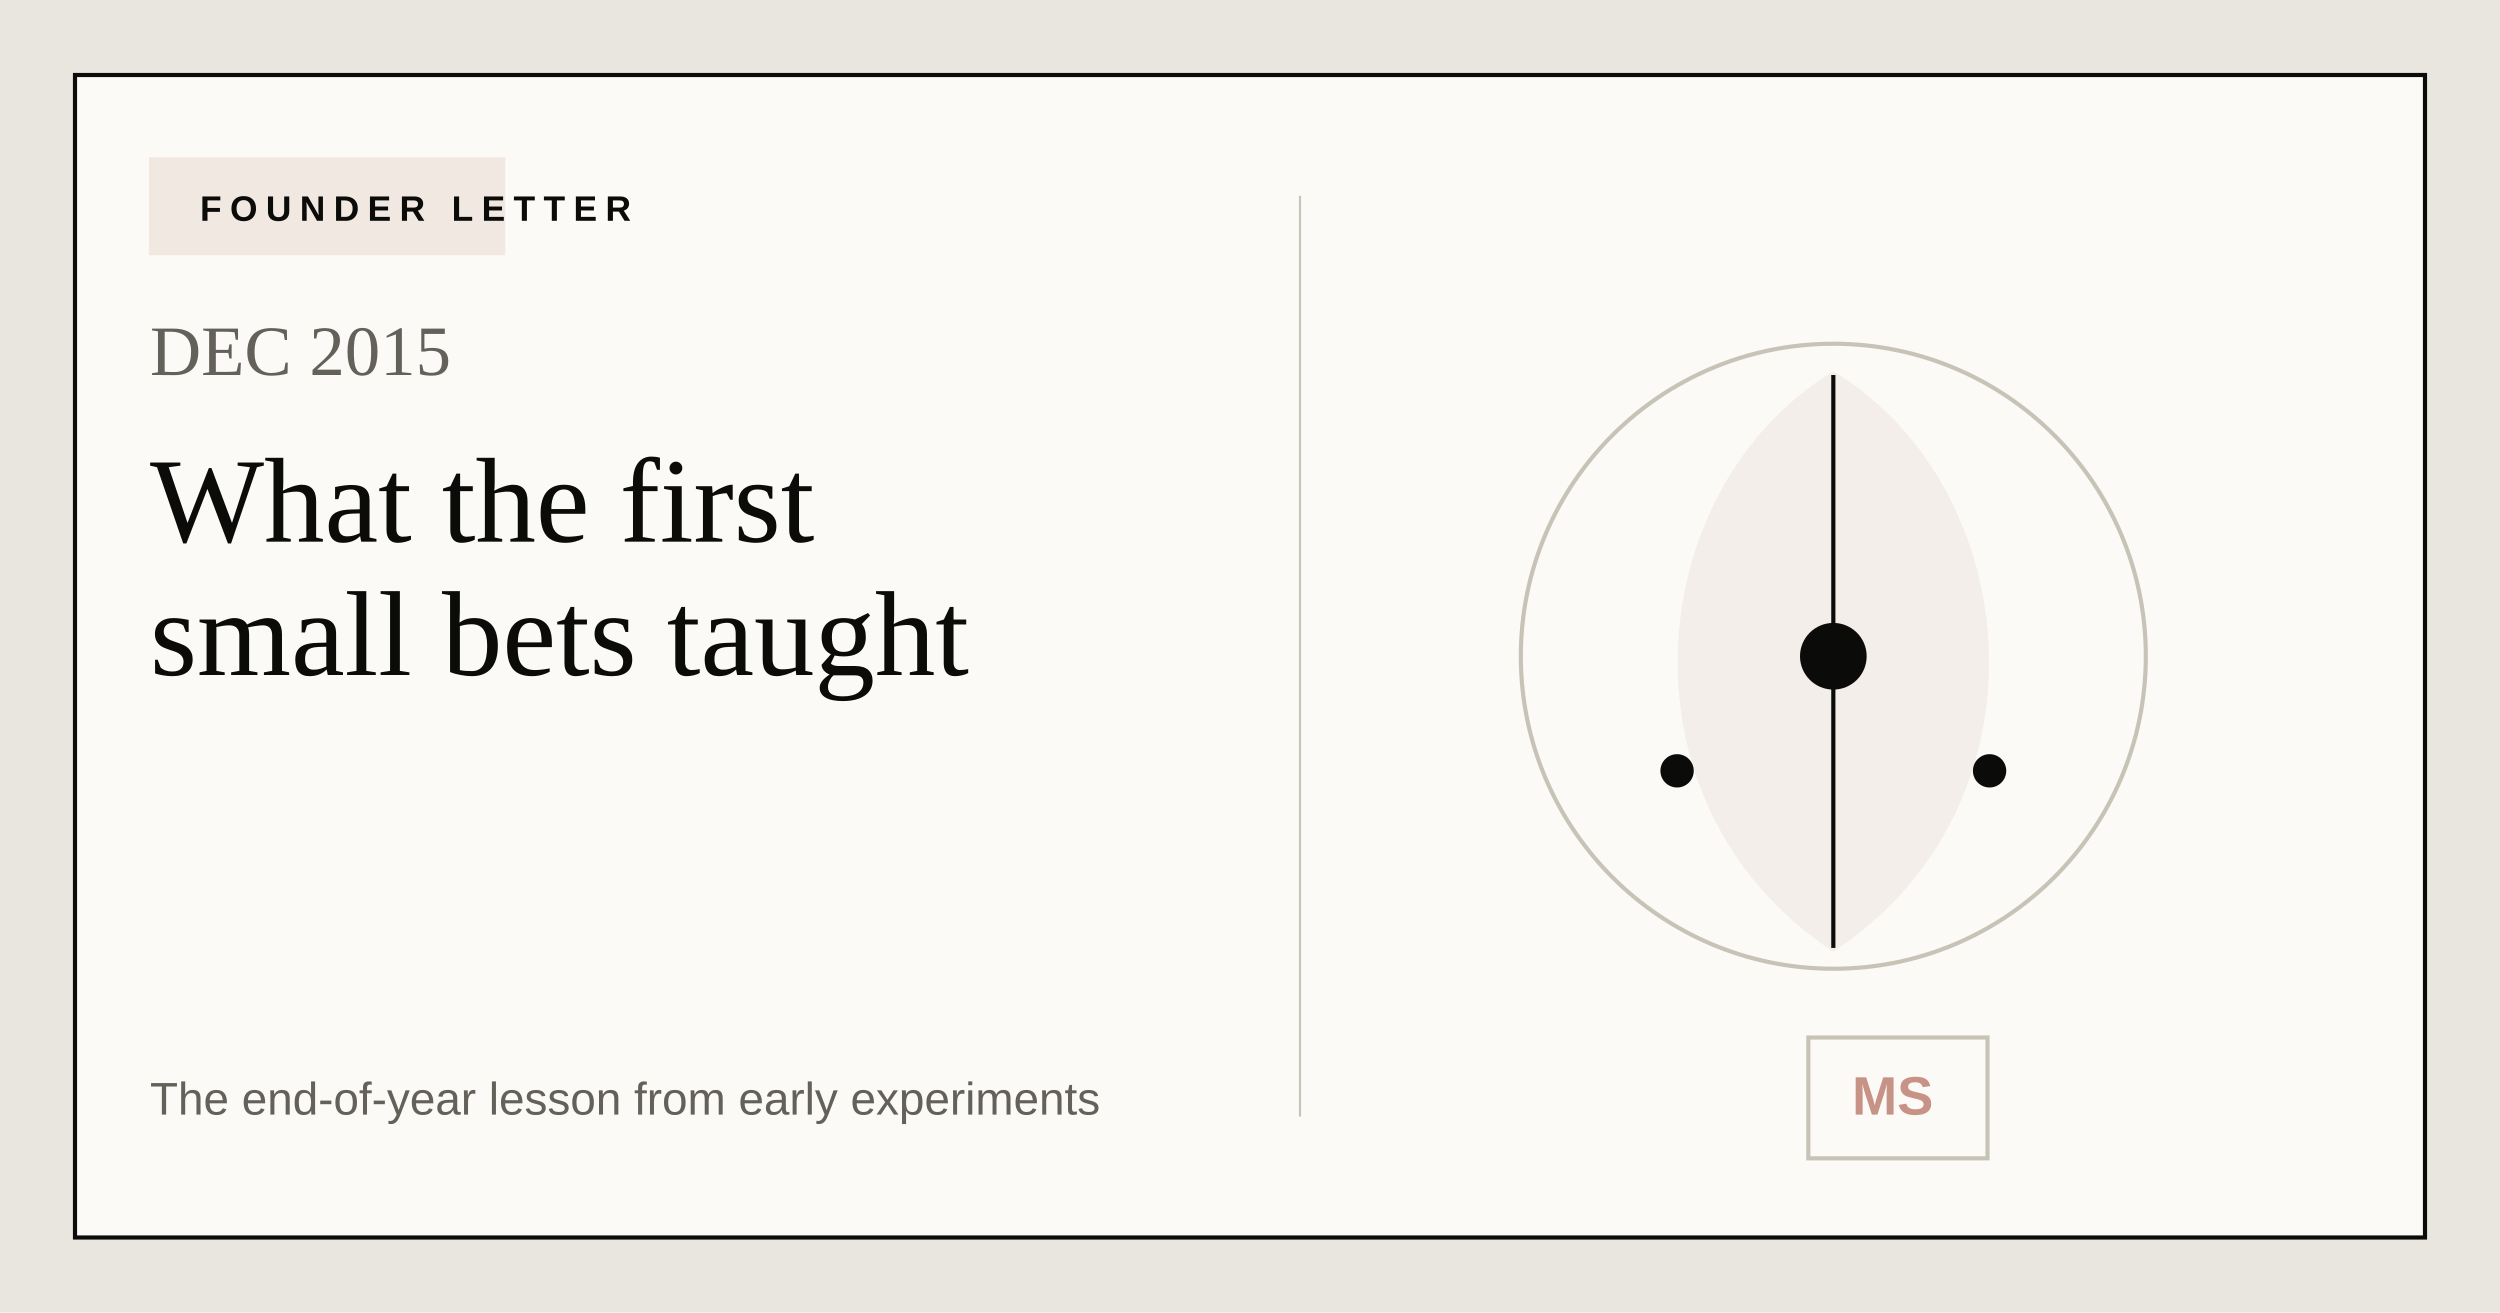
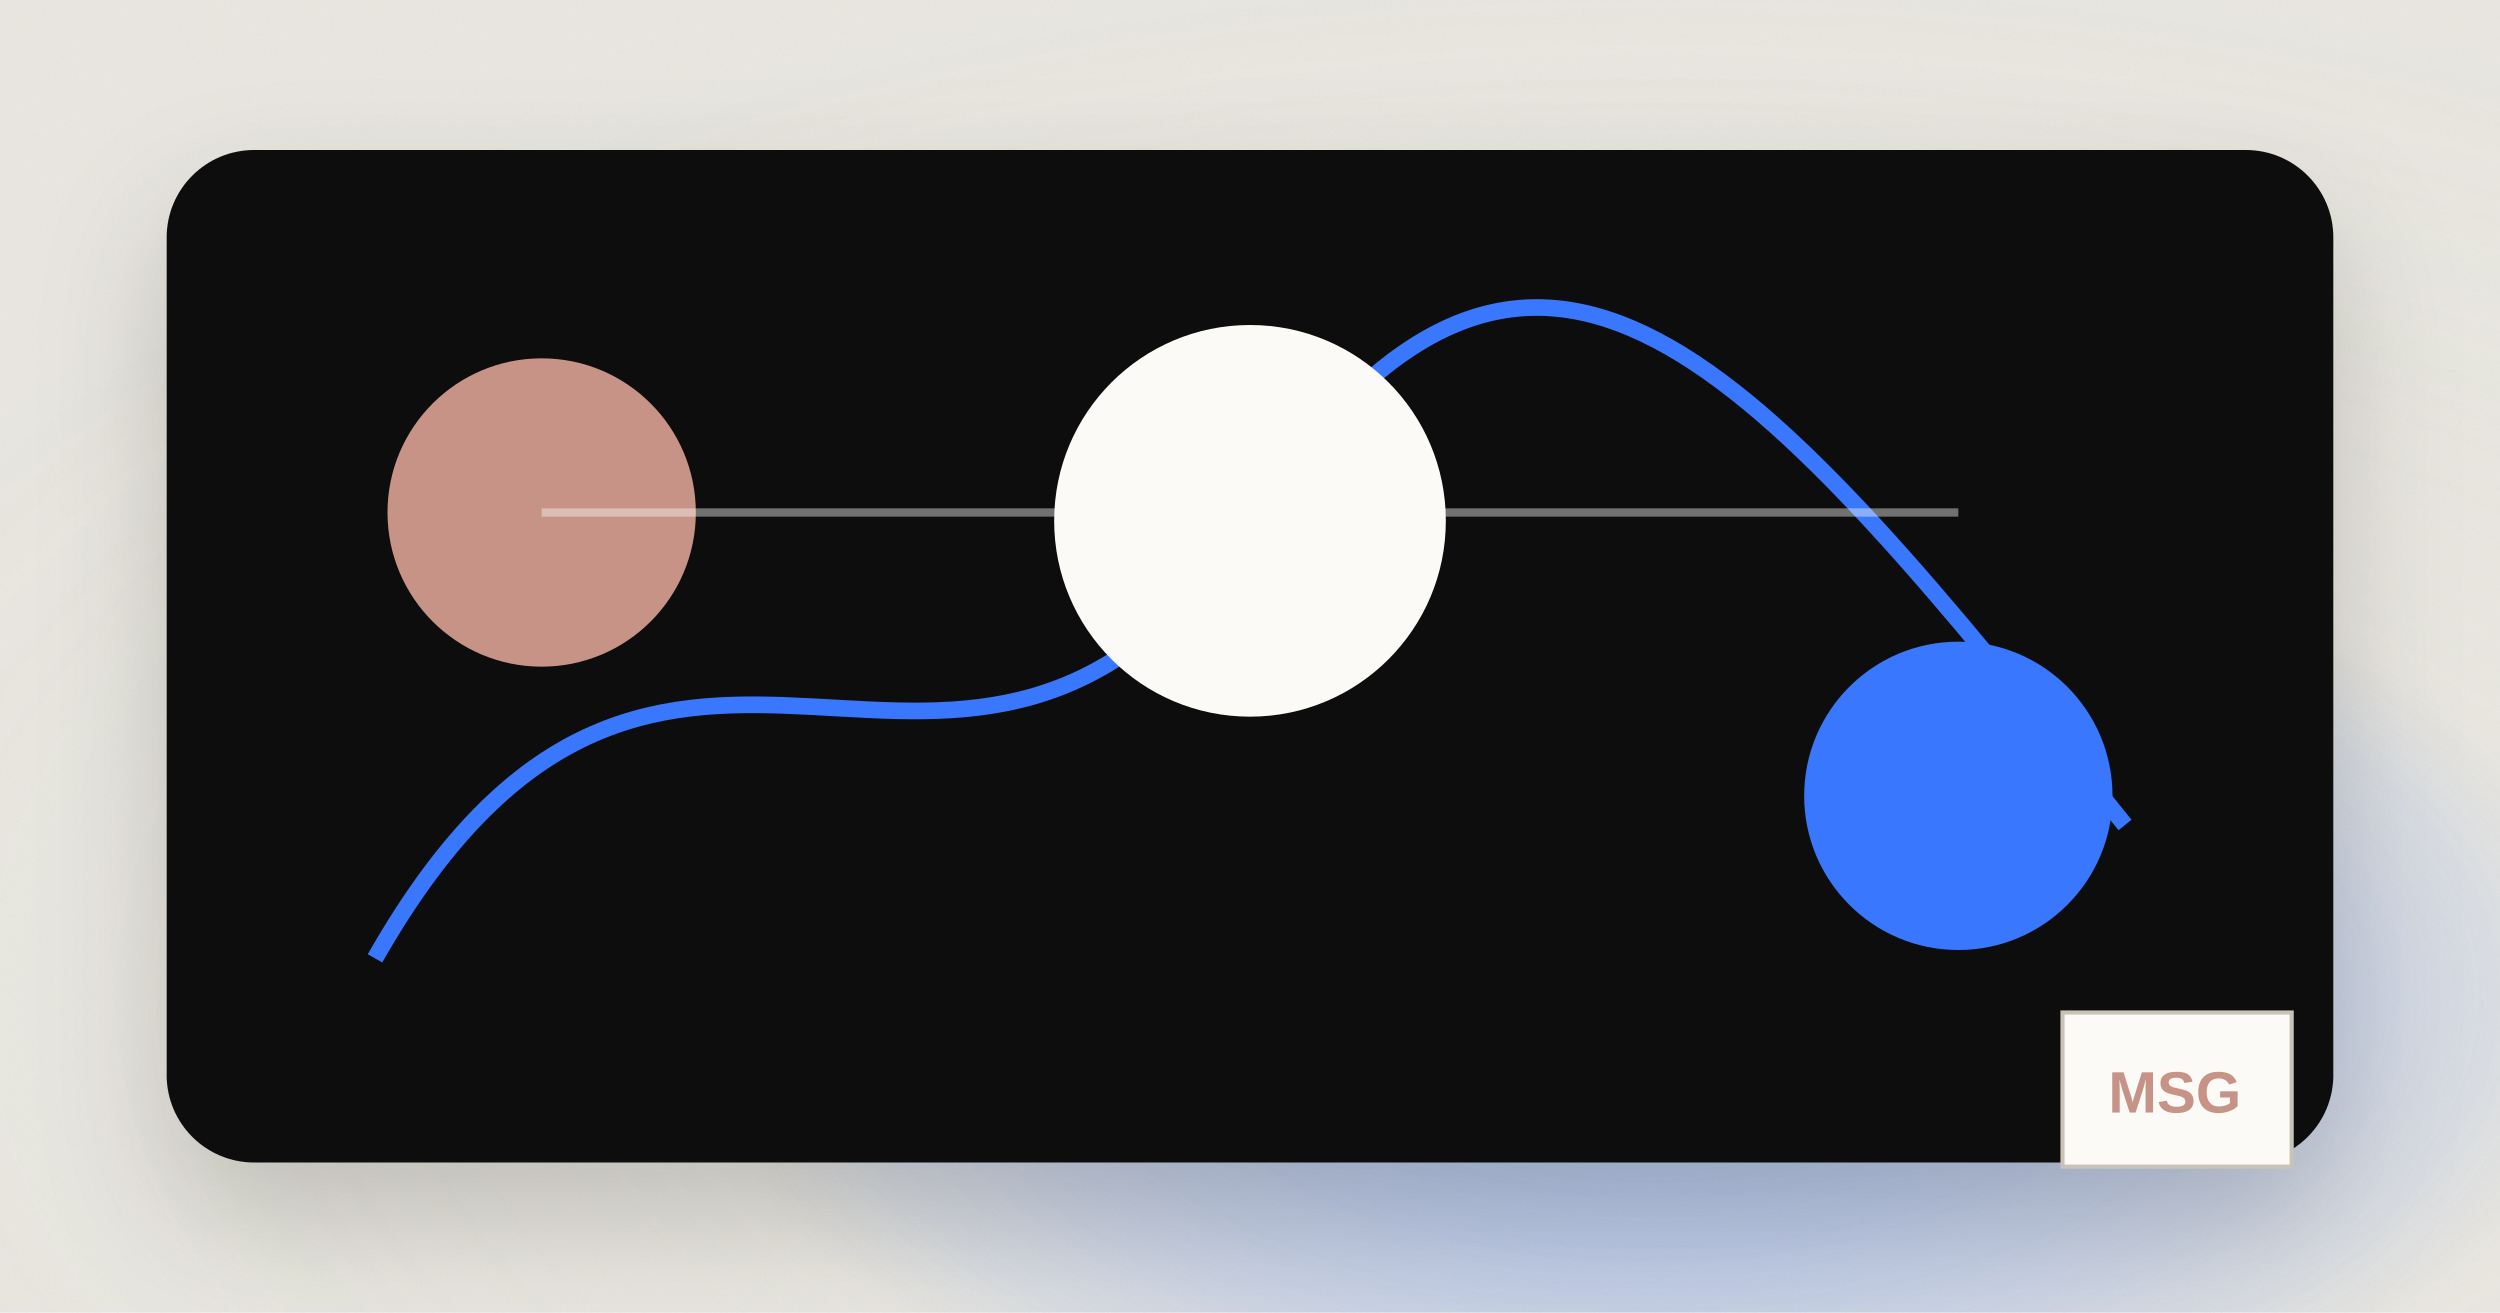
<svg xmlns="http://www.w3.org/2000/svg" width="1200" height="630" viewBox="0 0 1200 630" role="img" aria-labelledby="title desc">
+   <defs>
+     <radialGradient id="glow" cx="66%" cy="76%" r="80%">
+       <stop offset="0%" stop-color="#3977ff" stop-opacity="0.42" />
+       <stop offset="48%" stop-color="#e8e6df" stop-opacity="0.9" />
+       <stop offset="100%" stop-color="#e8e6df" />
+     </radialGradient>
+     <linearGradient id="panel" x1="0" y1="0" x2="1" y2="1">
+       <stop offset="0%" stop-color="#ffffff" stop-opacity="0.88" />
+       <stop offset="100%" stop-color="#fbfaf7" stop-opacity="0.64" />
+     </linearGradient>
+     <filter id="shadow" x="-30%" y="-30%" width="160%" height="160%">
+       <feDropShadow dx="0" dy="28" stdDeviation="30" flood-color="#0b0b09" flood-opacity="0.17" />
+     </filter>
+     <filter id="grain">
+       <feTurbulence type="fractalNoise" baseFrequency="0.75" numOctaves="3" stitchTiles="stitch" />
+       <feColorMatrix type="saturate" values="0" />
+       <feComponentTransfer>
+         <feFuncA type="table" tableValues="0 0.081" />
+       </feComponentTransfer>
+     </filter>
+   </defs>
  <rect width="1200" height="630" fill="#e8e6df" />
-   <rect x="36" y="36" width="1128" height="558" fill="#fbfaf7" stroke="#0b0b09" stroke-width="2" />
-   <rect x="72" y="76" width="170" height="46" fill="#c69386" opacity="0.18" stroke="#c69386" stroke-width="1" />
-   <text x="96" y="106" font-family="Arial, Helvetica, sans-serif" font-size="17" font-weight="700" letter-spacing="4" fill="#0b0b09">FOUNDER LETTER</text>
-   <text x="72" y="180" font-family="Georgia, 'Times New Roman', serif" font-size="34" fill="#64615b">DEC 2015</text>
-   <text x="72" y="260" font-family="Georgia, 'Times New Roman', serif" font-size="58" font-weight="500" fill="#0b0b09">What the first</text>
-   <text x="72" y="324" font-family="Georgia, 'Times New Roman', serif" font-size="58" font-weight="500" fill="#0b0b09">small bets taught</text>
-   <text x="72" y="535" font-family="Arial, Helvetica, sans-serif" font-size="22" fill="#64615b">The end-of-year lesson from early experiments</text>
-   <circle cx="880" cy="315" r="150" fill="none" stroke="#c8c3b7" stroke-width="2" />
-   <path d="M880 455 C775 385 790 235 880 180 C970 235 985 385 880 455Z" fill="#c69386" opacity="0.12" stroke="#c69386" stroke-width="3" />
-   <path d="M880 455 V180" stroke="#0b0b09" stroke-width="2" />
-   <circle cx="880" cy="315" r="16" fill="#0b0b09" />
-   <circle cx="805" cy="370" r="8" fill="#0b0b09" />
-   <circle cx="955" cy="370" r="8" fill="#0b0b09" />
-   <line x1="624" y1="94" x2="624" y2="536" stroke="#c8c3b7" stroke-width="1" />
-   <rect x="868" y="498" width="86" height="58" fill="#fbfaf7" stroke="#c8c3b7" stroke-width="2" />
-   <text x="889" y="535" font-family="Arial, Helvetica, sans-serif" font-size="26" font-weight="700" fill="#c69386">MS</text>
+   <rect width="1200" height="630" fill="url(#glow)" opacity="0.74" />
+   <rect width="1200" height="630" filter="url(#grain)" opacity="0.66" />
+   <rect x="80" y="72" width="1040" height="486" rx="42" fill="#11110f" filter="url(#shadow)" />
+   <path d="M180 460 C320 214 462 454 600 250 S842 174 1020 396" stroke="#3977ff" stroke-width="8" fill="none" />
+   <circle cx="260" cy="246" r="74" fill="#c69386" />
+   <circle cx="600" cy="250" r="94" fill="#fbfaf7" />
+   <circle cx="940" cy="382" r="74" fill="#3977ff" />
+   <path d="M260 246 H600 H940" stroke="#fbfaf7" stroke-width="4" opacity="0.42" />
+   <g transform="translate(990 486)">
+     <rect width="110" height="74" rx="0" fill="#fbfaf7" stroke="#c8c3b7" stroke-width="2" />
+     <text x="22" y="48" font-family="Arial, Helvetica, sans-serif" font-size="28" font-weight="800" fill="#c69386">MSG</text>
+   </g>
</svg>
